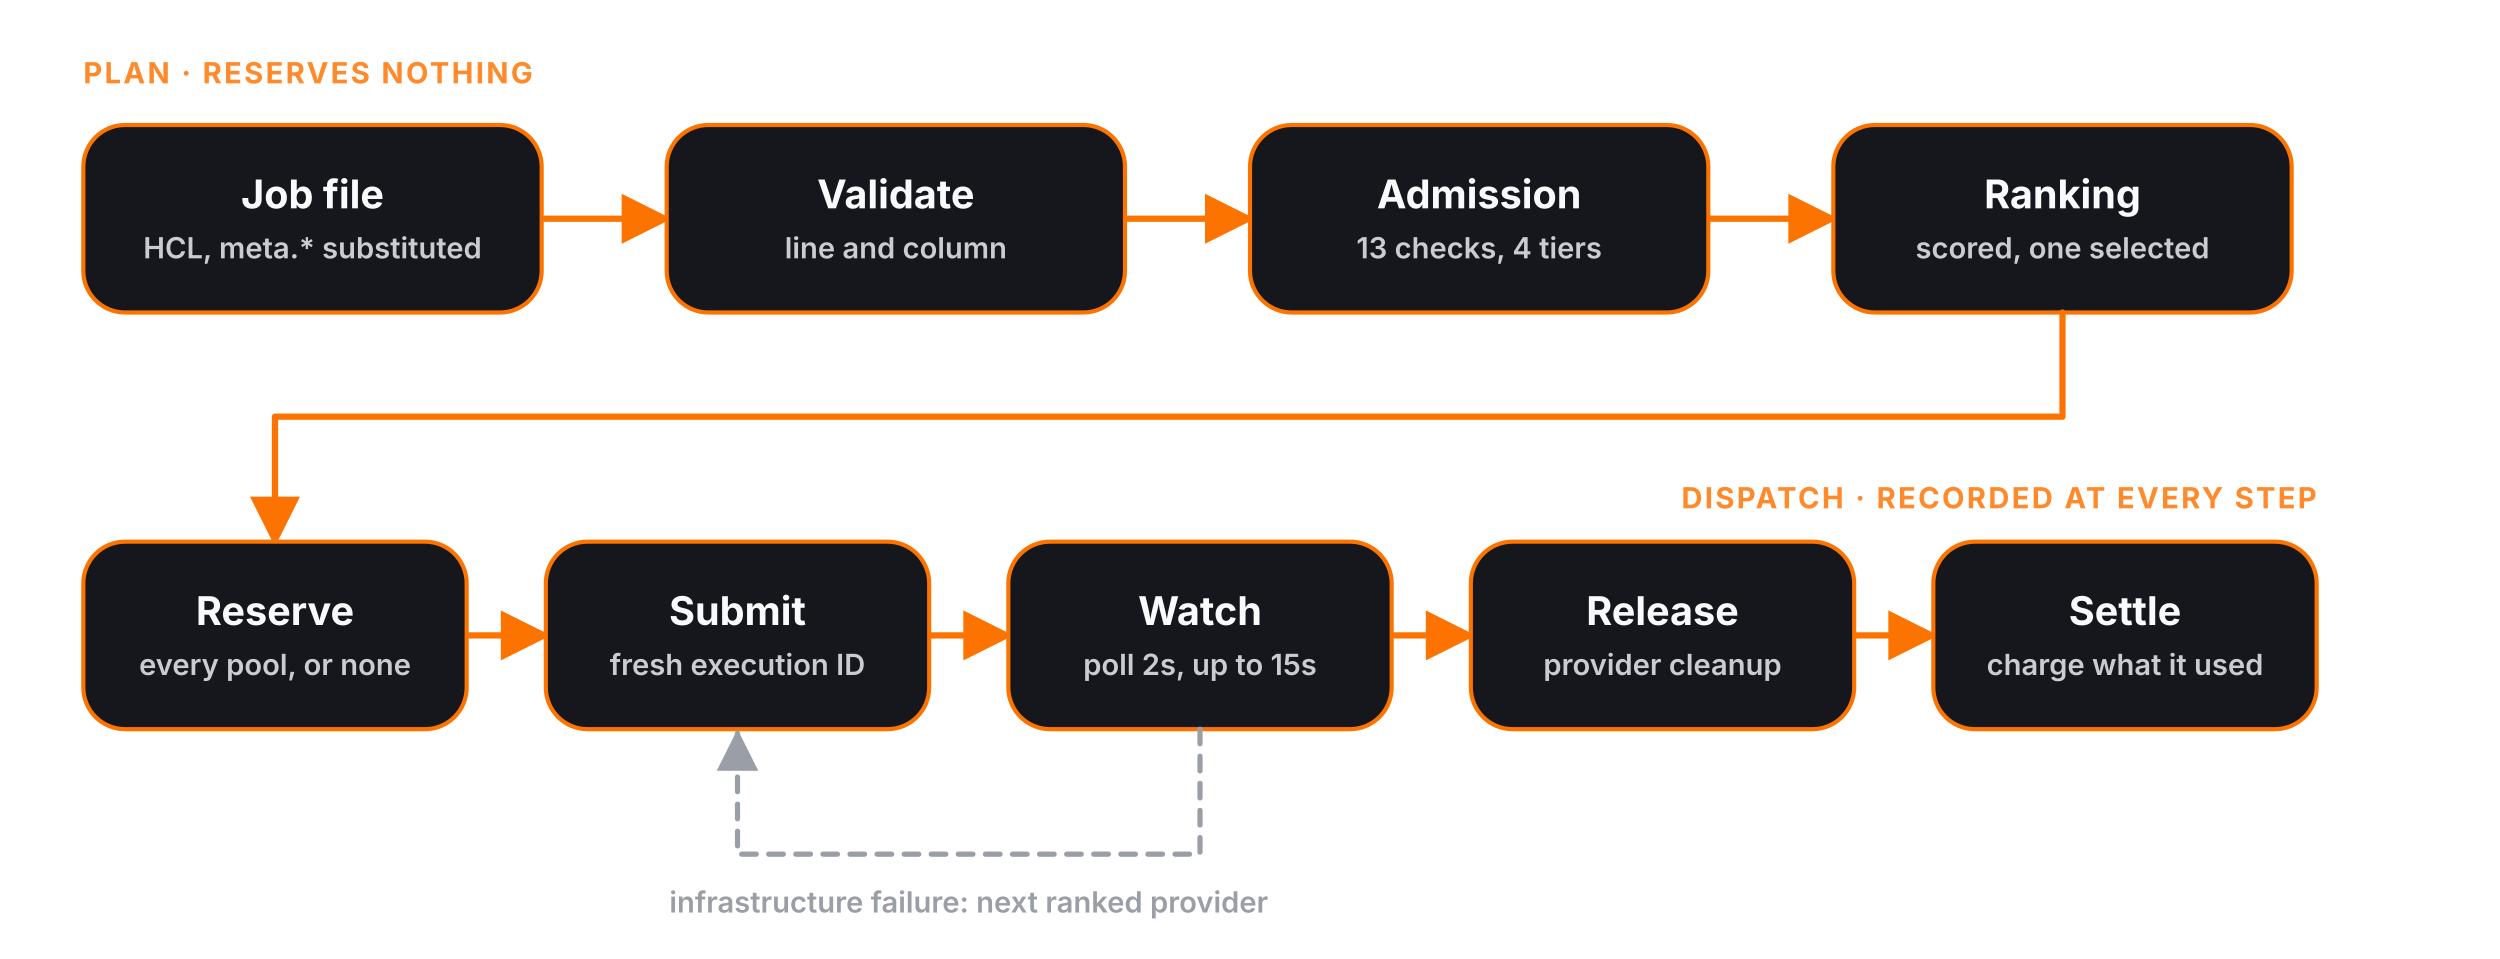
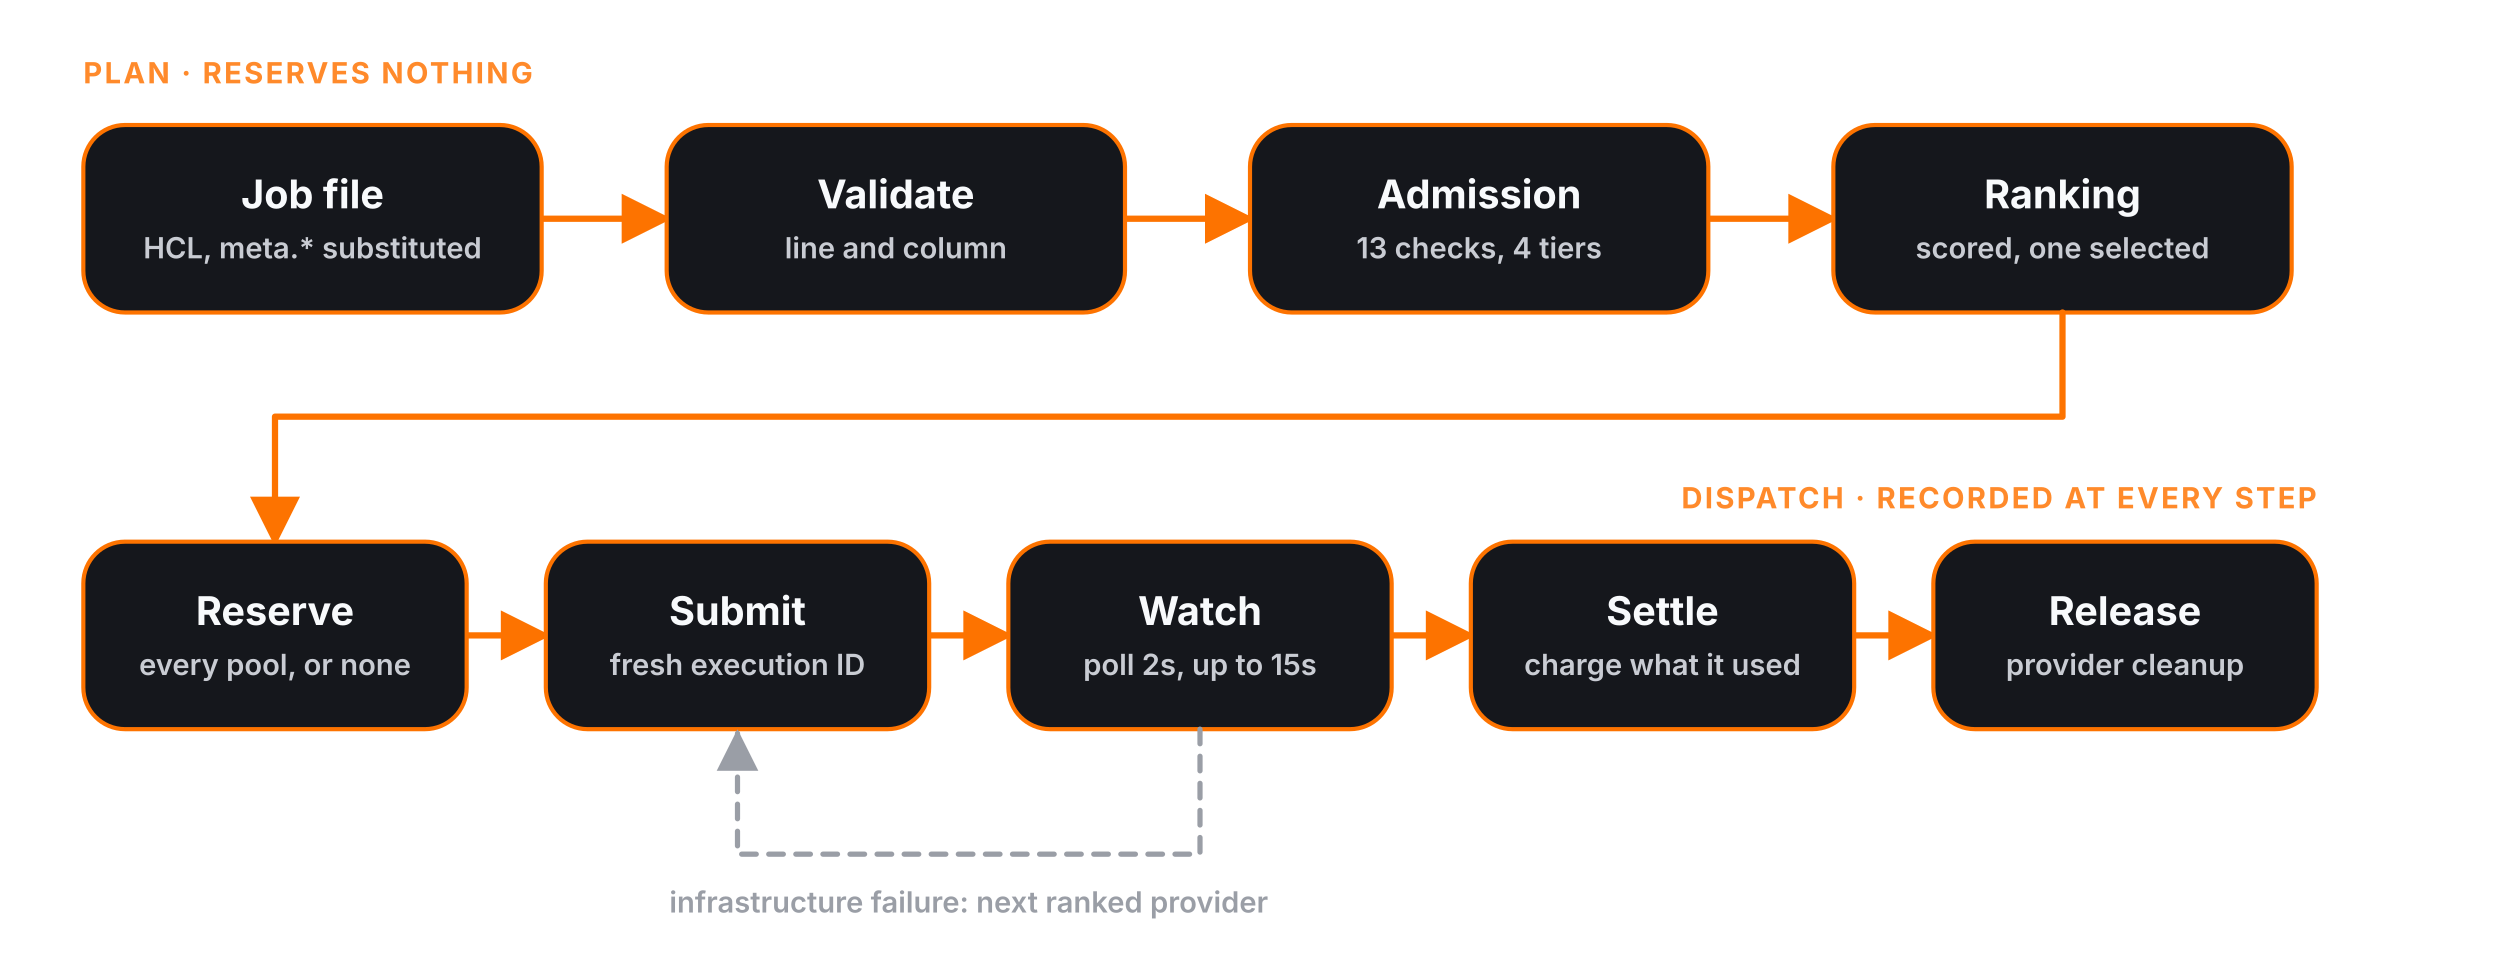
<svg xmlns="http://www.w3.org/2000/svg" viewBox="0 0 1200 460" role="img" aria-labelledby="title desc">
  <defs>
    <style>
      .t{font-family:Inter,ui-sans-serif,system-ui,-apple-system,"Segoe UI",sans-serif}.label{font-size:19px;font-weight:700;fill:#f8fafc}.small{font-size:14px;font-weight:600;fill:#c9ccd3}.micro{font-size:14px;font-weight:700;fill:#ff8a2b;letter-spacing:.08em}.line{fill:none;stroke:#fd7300;stroke-width:3;stroke-linecap:round;stroke-linejoin:round}.dash{fill:none;stroke:#9a9ea6;stroke-width:2.5;stroke-dasharray:7 6;stroke-linecap:round;stroke-linejoin:round}.card{fill:#15171c;stroke:#fd7300;stroke-width:2}
    </style>
    <marker id="arrow" viewBox="0 0 10 10" refX="9" refY="5" markerWidth="8" markerHeight="8" orient="auto">
      <path d="M0 0l10 5-10 5z" fill="#fd7300" />
    </marker>
    <marker id="arrow-grey" viewBox="0 0 10 10" refX="9" refY="5" markerWidth="8" markerHeight="8" orient="auto">
      <path d="M0 0l10 5-10 5z" fill="#9a9ea6" />
    </marker>
  </defs>
  <g class="t">
    <text x="40" y="40" class="micro">PLAN · RESERVES NOTHING</text>
    <path class="line" marker-end="url(#arrow)" d="M260 105H320" />
    <path class="line" marker-end="url(#arrow)" d="M540 105H600" />
    <path class="line" marker-end="url(#arrow)" d="M820 105H880" />
    <rect x="40" y="60" width="220" height="90" rx="20" class="card" />
    <rect x="320" y="60" width="220" height="90" rx="20" class="card" />
    <rect x="600" y="60" width="220" height="90" rx="20" class="card" />
    <rect x="880" y="60" width="220" height="90" rx="20" class="card" />
    <g text-anchor="middle">
      <text x="150" y="100" class="label">Job file</text>
      <text x="150" y="124" class="small">HCL, meta.* substituted</text>
      <text x="430" y="100" class="label">Validate</text>
      <text x="430" y="124" class="small">line and column</text>
      <text x="710" y="100" class="label">Admission</text>
      <text x="710" y="124" class="small">13 checks, 4 tiers</text>
      <text x="990" y="100" class="label">Ranking</text>
      <text x="990" y="124" class="small">scored, one selected</text>
    </g>
    <path class="line" marker-end="url(#arrow)" d="M990 150V200H132V260" />
    <text x="1112" y="244" text-anchor="end" class="micro">DISPATCH · RECORDED AT EVERY STEP</text>
    <path class="line" marker-end="url(#arrow)" d="M224 305H262" />
    <path class="line" marker-end="url(#arrow)" d="M446 305H484" />
    <path class="line" marker-end="url(#arrow)" d="M668 305H706" />
    <path class="line" marker-end="url(#arrow)" d="M890 305H928" />
    <rect x="40" y="260" width="184" height="90" rx="20" class="card" />
    <rect x="262" y="260" width="184" height="90" rx="20" class="card" />
    <rect x="484" y="260" width="184" height="90" rx="20" class="card" />
    <rect x="706" y="260" width="184" height="90" rx="20" class="card" />
    <rect x="928" y="260" width="184" height="90" rx="20" class="card" />
    <g text-anchor="middle">
      <text x="132" y="300" class="label">Reserve</text>
      <text x="132" y="324" class="small">every pool, or none</text>
      <text x="354" y="300" class="label">Submit</text>
      <text x="354" y="324" class="small">fresh execution ID</text>
      <text x="576" y="300" class="label">Watch</text>
      <text x="576" y="324" class="small">poll 2s, up to 15s</text>
-       <text x="798" y="300" class="label">Release</text>
-       <text x="798" y="324" class="small">provider cleanup</text>
-       <text x="1020" y="300" class="label">Settle</text>
-       <text x="1020" y="324" class="small">charge what it used</text>
+       <text x="798" y="300" class="label">Settle</text>
+       <text x="798" y="324" class="small">charge what it used</text>
+       <text x="1020" y="300" class="label">Release</text>
+       <text x="1020" y="324" class="small">provider cleanup</text>
    </g>
    <path class="dash" marker-end="url(#arrow-grey)" d="M576 350V410H354V352" />
    <text x="465" y="438" text-anchor="middle" class="small" style="fill:#9a9ea6">infrastructure failure: next ranked provider</text>
  </g>
</svg>
